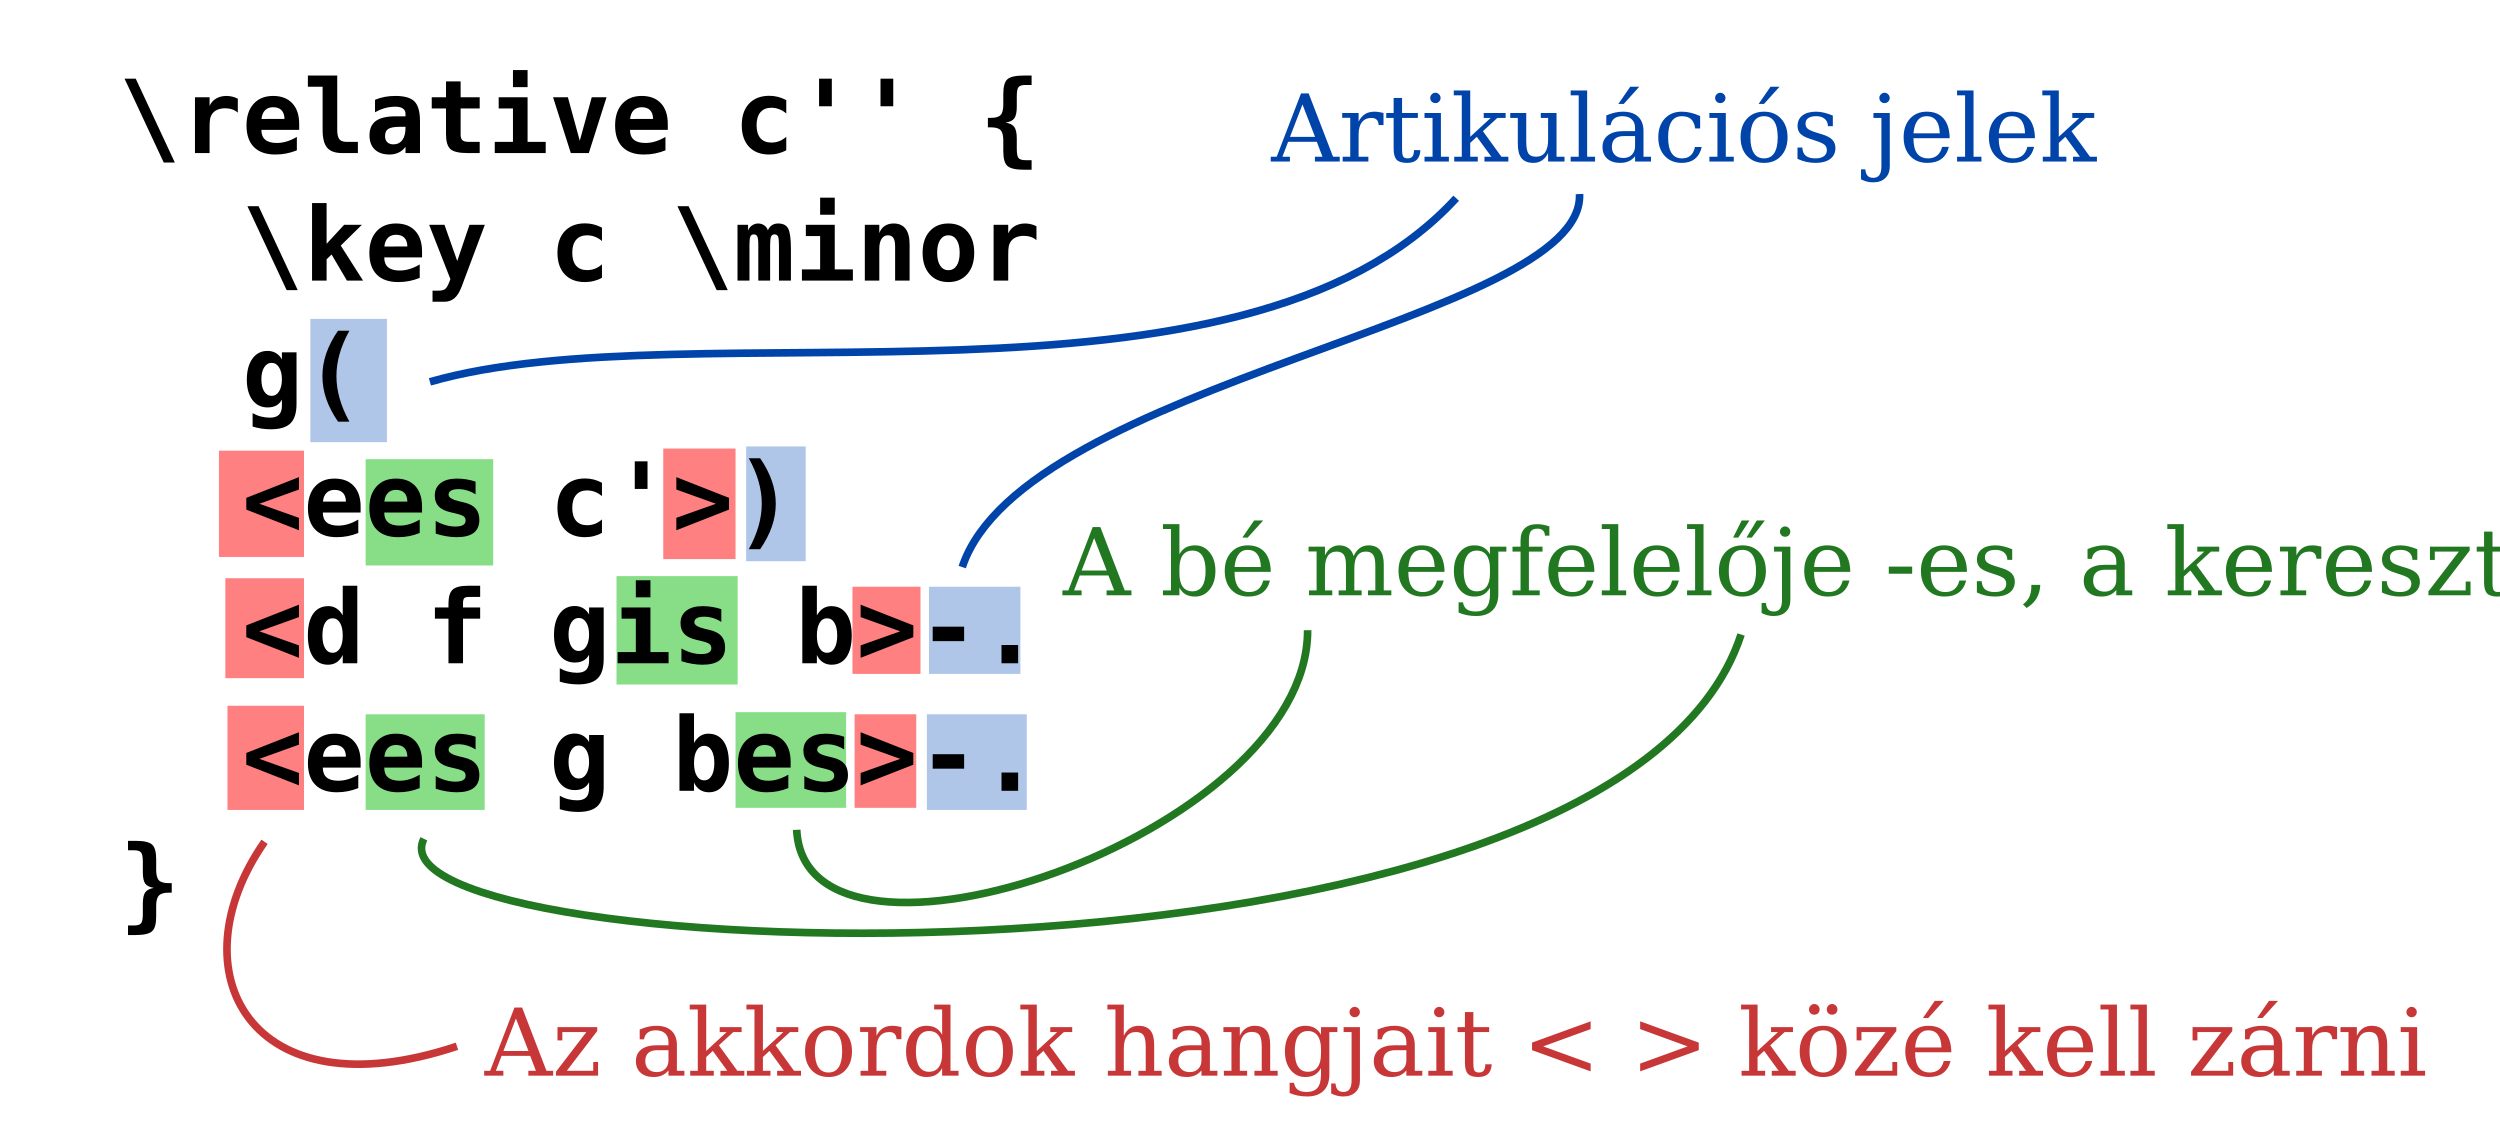
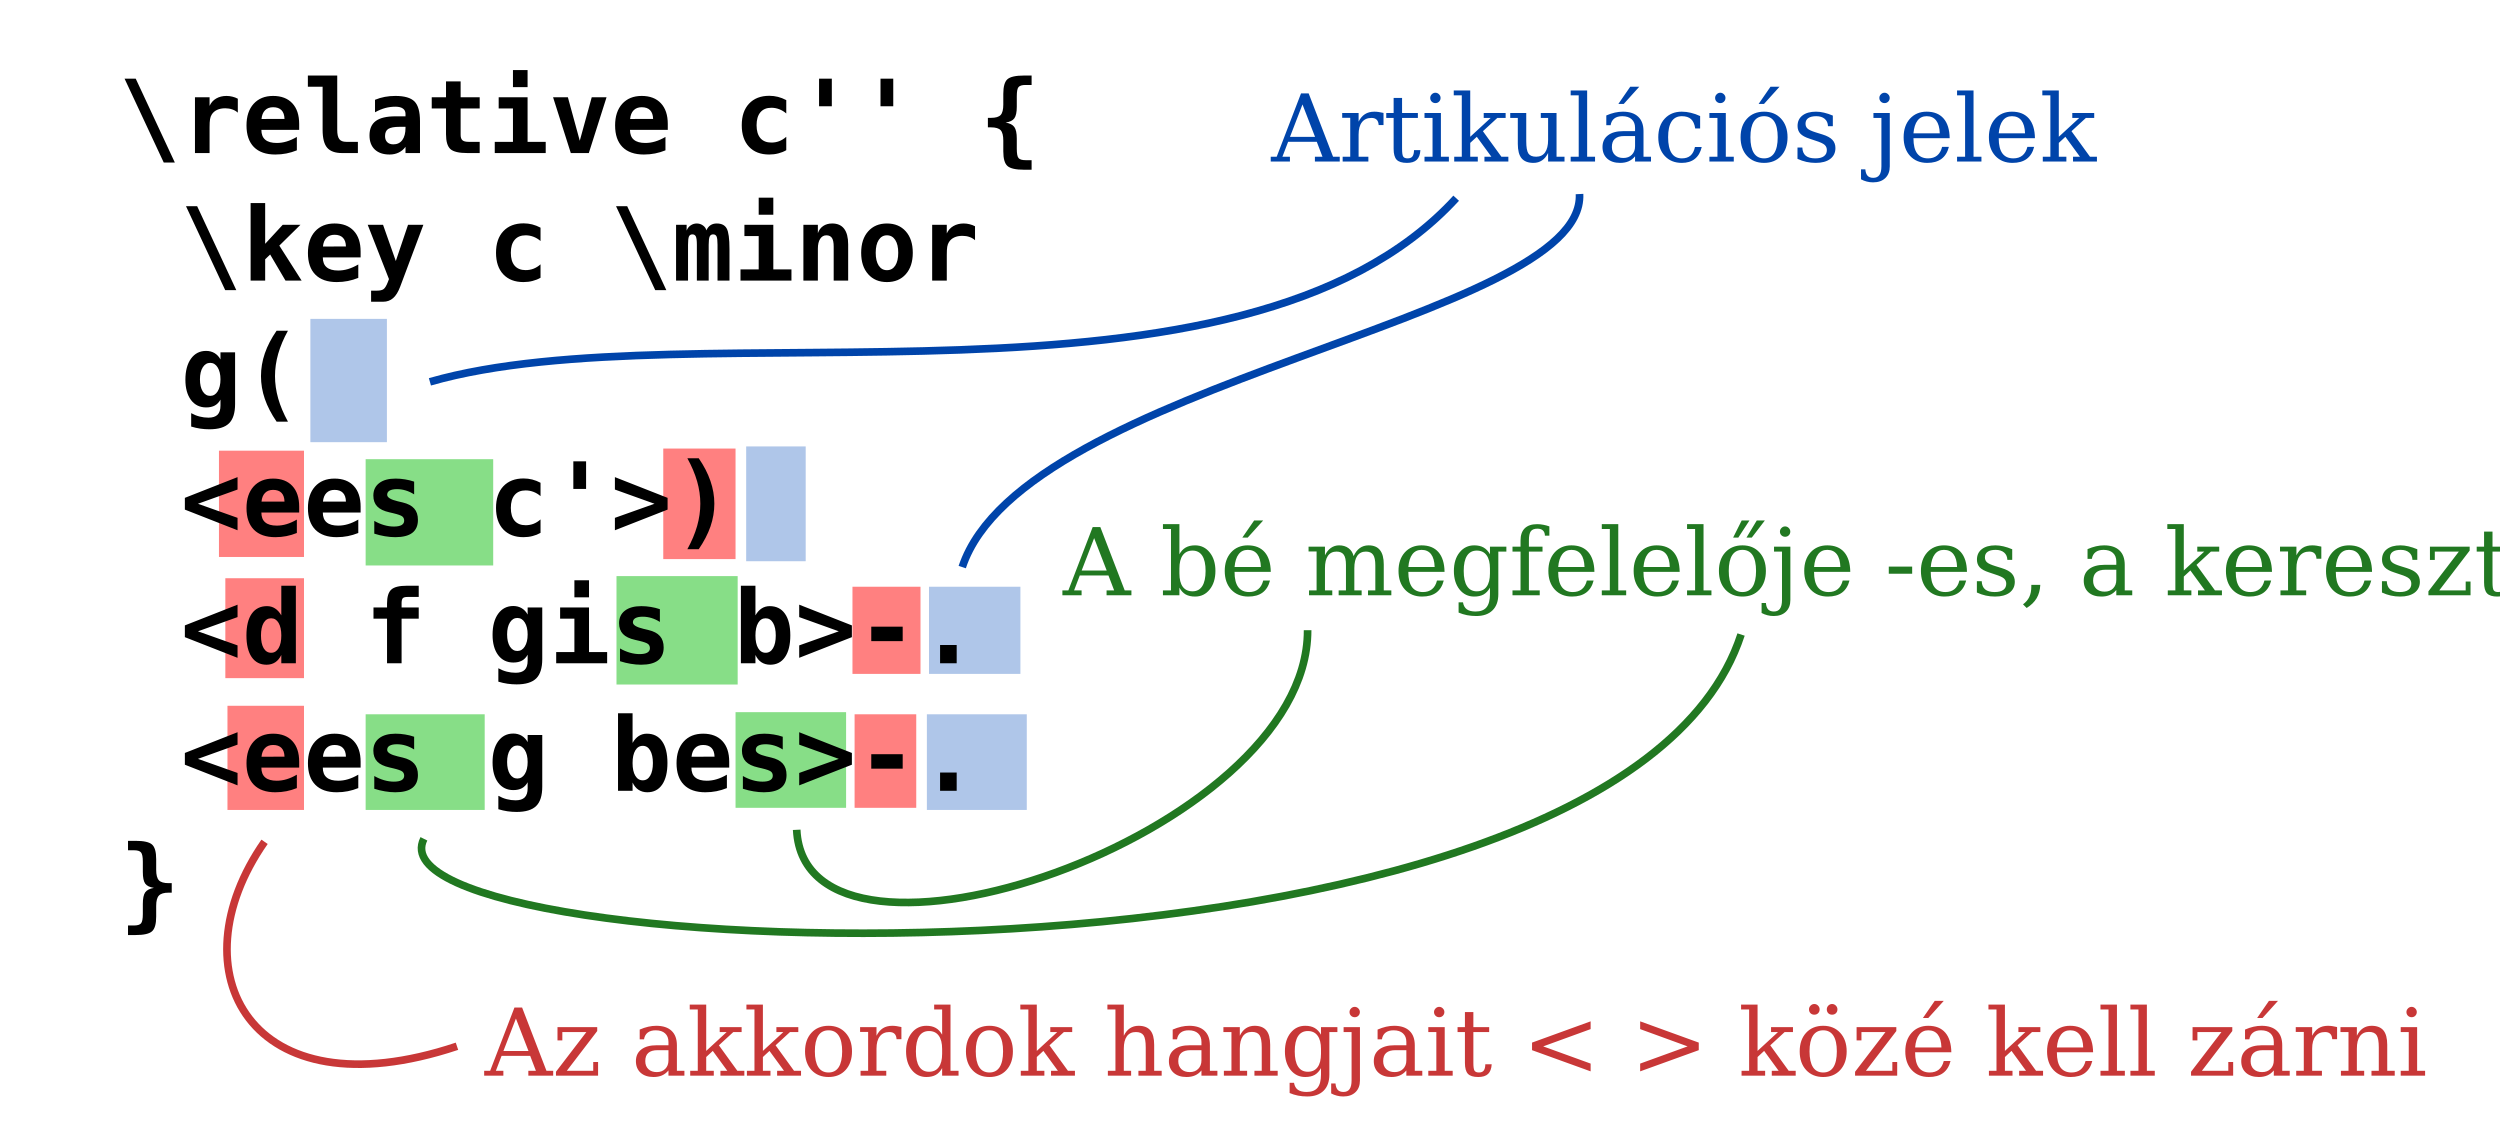
- <svg xmlns="http://www.w3.org/2000/svg" width="588" height="268" id="svg8302" version="1.0">
-   <defs id="defs8304">
-     </defs>
+ <svg xmlns="http://www.w3.org/2000/svg" id="svg8302" width="588" height="268" version="1.0">
  <g id="layer1">
    <rect style="fill:#afc6e9;stroke:none;stroke-width:1.8;stroke-miterlimit:4;stroke-dasharray:none;stroke-opacity:1" id="rect8370" width="23.5" height="22.5" x="218" y="168" />
    <rect style="fill:#ff8080;stroke:none;stroke-width:1.8;stroke-miterlimit:4;stroke-dasharray:none;stroke-opacity:1" id="rect8368" width="14.5" height="22" x="201" y="168" />
    <rect style="fill:#87de87;stroke:none;stroke-width:1.8;stroke-miterlimit:4;stroke-dasharray:none;stroke-opacity:1" id="rect8360" width="26" height="22.5" x="173" y="167.5" />
    <rect style="fill:#afc6e9;stroke:none;stroke-width:1.8;stroke-miterlimit:4;stroke-dasharray:none;stroke-opacity:1" id="rect8366" width="21.5" height="20.5" x="218.5" y="138" />
    <rect style="fill:#ff8080;stroke:none;stroke-width:1.8;stroke-miterlimit:4;stroke-dasharray:none;stroke-opacity:1" id="rect8364" width="16" height="20.5" x="200.5" y="138" />
    <rect style="fill:#87de87;stroke:none;stroke-width:1.8;stroke-miterlimit:4;stroke-dasharray:none;stroke-opacity:1" id="rect8362" width="28.5" height="25.5" x="145" y="135.5" />
    <rect style="fill:#87de87;stroke:none;stroke-width:1.8;stroke-miterlimit:4;stroke-dasharray:none;stroke-opacity:1" id="rect8358" width="28" height="22.5" x="86" y="168" />
    <rect style="fill:#ff8080;stroke:none;stroke-width:1.8;stroke-miterlimit:4;stroke-dasharray:none;stroke-opacity:1" id="rect8356" width="18" height="24.5" x="53.5" y="166" />
    <rect style="fill:#ff8080;stroke:none;stroke-width:1.8;stroke-miterlimit:4;stroke-dasharray:none;stroke-opacity:1" id="rect8354" width="18.5" height="23.5" x="53" y="136" />
    <rect style="fill:#afc6e9;stroke:none;stroke-width:1.8;stroke-miterlimit:4;stroke-dasharray:none;stroke-opacity:1" id="rect8352" width="14" height="27" x="175.5" y="105" />
    <rect style="fill:#ff8080;stroke:none;stroke-width:1.8;stroke-miterlimit:4;stroke-dasharray:none;stroke-opacity:1" id="rect8350" width="17" height="26" x="156" y="105.5" />
    <rect style="fill:#87de87;stroke:none;stroke-width:1.8;stroke-miterlimit:4;stroke-dasharray:none;stroke-opacity:1" id="rect8348" width="30" height="25" x="86" y="108" />
    <rect style="fill:#ff8080;stroke:none;stroke-width:1.8;stroke-miterlimit:4;stroke-dasharray:none;stroke-opacity:1" id="rect8346" width="20" height="25" x="51.5" y="106" />
    <rect style="fill:#afc6e9;stroke:none;stroke-width:1.8;stroke-miterlimit:4;stroke-dasharray:none;stroke-opacity:1" id="rect8344" width="18" height="29" x="73" y="75" />
-     <text xml:space="preserve" style="font-size:24px;font-style:normal;font-variant:normal;font-weight:normal;font-stretch:normal;fill:#000000;fill-opacity:1;stroke:none;stroke-width:1px;stroke-linecap:butt;stroke-linejoin:miter;stroke-opacity:1;font-family:DejaVu Sans Mono;-inkscape-font-specification:DejaVu Sans Mono" x="34" y="50" id="text8312">
-       <tspan id="tspan8314" x="34" y="50" />
+     <text xml:space="preserve" style="font-size:24px;font-style:normal;font-variant:normal;font-weight:700;font-stretch:normal;fill:#000;fill-opacity:1;stroke:none;stroke-width:1px;stroke-linecap:butt;stroke-linejoin:miter;stroke-opacity:1;font-family:DejaVu Sans Mono;-inkscape-font-specification:DejaVu Sans Mono Bold" id="text8316" x="28" y="36">
+       <tspan id="tspan8318" x="28" y="36">\relative c'' {</tspan>
+       <tspan id="tspan8320" x="28" y="66"> \key c \minor</tspan>
+       <tspan id="tspan8322" x="28" y="96"> g(</tspan>
+       <tspan id="tspan8324" x="28" y="126"> &lt;ees c'&gt;)</tspan>
+       <tspan id="tspan8326" x="28" y="156"> &lt;d f gis b&gt;-.</tspan>
+       <tspan id="tspan8328" x="28" y="186"> &lt;ees g bes&gt;-.</tspan>
+       <tspan id="tspan8330" x="28" y="216">}</tspan>
    </text>
-     <text xml:space="preserve" style="font-size:24px;font-style:normal;font-variant:normal;font-weight:bold;font-stretch:normal;fill:#000000;fill-opacity:1;stroke:none;stroke-width:1px;stroke-linecap:butt;stroke-linejoin:miter;stroke-opacity:1;font-family:DejaVu Sans Mono;-inkscape-font-specification:DejaVu Sans Mono Bold" x="28" y="36" id="text8316">
-       <tspan id="tspan8318" x="28" y="36">\relative c'' {</tspan>
-       <tspan x="28" y="66" id="tspan8320">  \key c \minor</tspan>
-       <tspan x="28" y="96" id="tspan8322">  g(</tspan>
-       <tspan x="28" y="126" id="tspan8324">  &lt;ees c'&gt;)</tspan>
-       <tspan x="28" y="156" id="tspan8326">  &lt;d f gis b&gt;-.</tspan>
-       <tspan x="28" y="186" id="tspan8328">  &lt;ees g bes&gt;-.</tspan>
-       <tspan x="28" y="216" id="tspan8330">}</tspan>
-     </text>
-     <text xml:space="preserve" style="font-size:22px;font-style:normal;font-variant:normal;font-weight:normal;font-stretch:normal;fill:#0044aa;fill-opacity:1;stroke:none;font-family:DejaVu Serif;-inkscape-font-specification:DejaVu Serif" x="299" y="38" id="text8332">
+     <text xml:space="preserve" style="font-size:22px;font-style:normal;font-variant:normal;font-weight:400;font-stretch:normal;fill:#04a;fill-opacity:1;stroke:none;font-family:DejaVu Serif;-inkscape-font-specification:DejaVu Serif" id="text8332" x="299" y="38">
      <tspan id="tspan8334" x="299" y="38">Artikulációs jelek</tspan>
    </text>
-     <text xml:space="preserve" style="font-size:22px;font-style:normal;font-variant:normal;font-weight:normal;font-stretch:normal;fill:#217821;fill-opacity:1;stroke:none;font-family:DejaVu Serif;-inkscape-font-specification:DejaVu Serif" x="250" y="140" id="text8336">
+     <text xml:space="preserve" style="font-size:22px;font-style:normal;font-variant:normal;font-weight:400;font-stretch:normal;fill:#217821;fill-opacity:1;stroke:none;font-family:DejaVu Serif;-inkscape-font-specification:DejaVu Serif" id="text8336" x="250" y="140">
      <tspan id="tspan8338" x="250" y="140">A bé megfelelője -es, a kereszté -is</tspan>
    </text>
-     <text xml:space="preserve" style="font-size:22px;font-style:normal;font-variant:normal;font-weight:normal;font-stretch:normal;fill:#c83737;fill-opacity:1;stroke:none;font-family:DejaVu Serif;-inkscape-font-specification:DejaVu Serif" x="114" y="253" id="text8340">
+     <text xml:space="preserve" style="font-size:22px;font-style:normal;font-variant:normal;font-weight:400;font-stretch:normal;fill:#c83737;fill-opacity:1;stroke:none;font-family:DejaVu Serif;-inkscape-font-specification:DejaVu Serif" id="text8340" x="114" y="253">
      <tspan id="tspan8342" x="114" y="253">Az akkordok hangjait &lt; &gt; közé kell zárni</tspan>
    </text>
-     <path style="fill:none;fill-rule:evenodd;stroke:#0044aa;stroke-width:1.8;stroke-linecap:butt;stroke-linejoin:miter;stroke-miterlimit:4;stroke-dasharray:none;stroke-opacity:1" d="M 342.491,46.617 C 291.872,101.83 162.635,72.131 101.116,89.809" id="path8372" />
-     <path style="fill:none;fill-rule:evenodd;stroke:#0044aa;stroke-width:1.8;stroke-linecap:butt;stroke-linejoin:miter;stroke-miterlimit:4;stroke-dasharray:none;stroke-opacity:1" d="M 371.503,45.638 C 372.917,75.336 240.843,89.671 226.316,133.378" id="path8374" />
-     <path style="fill:none;fill-rule:evenodd;stroke:#217821;stroke-width:1.8;stroke-linecap:butt;stroke-linejoin:miter;stroke-miterlimit:4;stroke-dasharray:none;stroke-opacity:1" d="M 307.55,148.218 C 307.697,196.645 189.383,236.168 187.383,195.168" id="path8376" />
-     <path style="fill:none;fill-rule:evenodd;stroke:#217821;stroke-width:1.8;stroke-linecap:butt;stroke-linejoin:miter;stroke-miterlimit:4;stroke-dasharray:none;stroke-opacity:1" d="M 409.5,149.239 C 380.04,239.515 84.53,227.503 99.702,197.289" id="path8378" />
-     <path style="fill:none;fill-rule:evenodd;stroke:#c83737;stroke-width:1.8;stroke-linecap:butt;stroke-linejoin:miter;stroke-miterlimit:4;stroke-dasharray:none;stroke-opacity:1" d="M 107.48,246.08 C 58.69,262.343 41.012,228.402 62.225,197.996" id="path8380" />
+     <path style="fill:none;fill-rule:evenodd;stroke:#04a;stroke-width:1.8;stroke-linecap:butt;stroke-linejoin:miter;stroke-miterlimit:4;stroke-dasharray:none;stroke-opacity:1" id="path8372" d="M 342.491,46.617 C 291.872,101.83 162.635,72.131 101.116,89.809" />
+     <path style="fill:none;fill-rule:evenodd;stroke:#04a;stroke-width:1.8;stroke-linecap:butt;stroke-linejoin:miter;stroke-miterlimit:4;stroke-dasharray:none;stroke-opacity:1" id="path8374" d="M 371.503,45.638 C 372.917,75.336 240.843,89.671 226.316,133.378" />
+     <path style="fill:none;fill-rule:evenodd;stroke:#217821;stroke-width:1.8;stroke-linecap:butt;stroke-linejoin:miter;stroke-miterlimit:4;stroke-dasharray:none;stroke-opacity:1" id="path8376" d="M 307.55,148.218 C 307.697,196.645 189.383,236.168 187.383,195.168" />
+     <path style="fill:none;fill-rule:evenodd;stroke:#217821;stroke-width:1.8;stroke-linecap:butt;stroke-linejoin:miter;stroke-miterlimit:4;stroke-dasharray:none;stroke-opacity:1" id="path8378" d="M 409.5,149.239 C 380.04,239.515 84.53,227.503 99.702,197.289" />
+     <path style="fill:none;fill-rule:evenodd;stroke:#c83737;stroke-width:1.8;stroke-linecap:butt;stroke-linejoin:miter;stroke-miterlimit:4;stroke-dasharray:none;stroke-opacity:1" id="path8380" d="M 107.48,246.08 C 58.69,262.343 41.012,228.402 62.225,197.996" />
  </g>
</svg>
